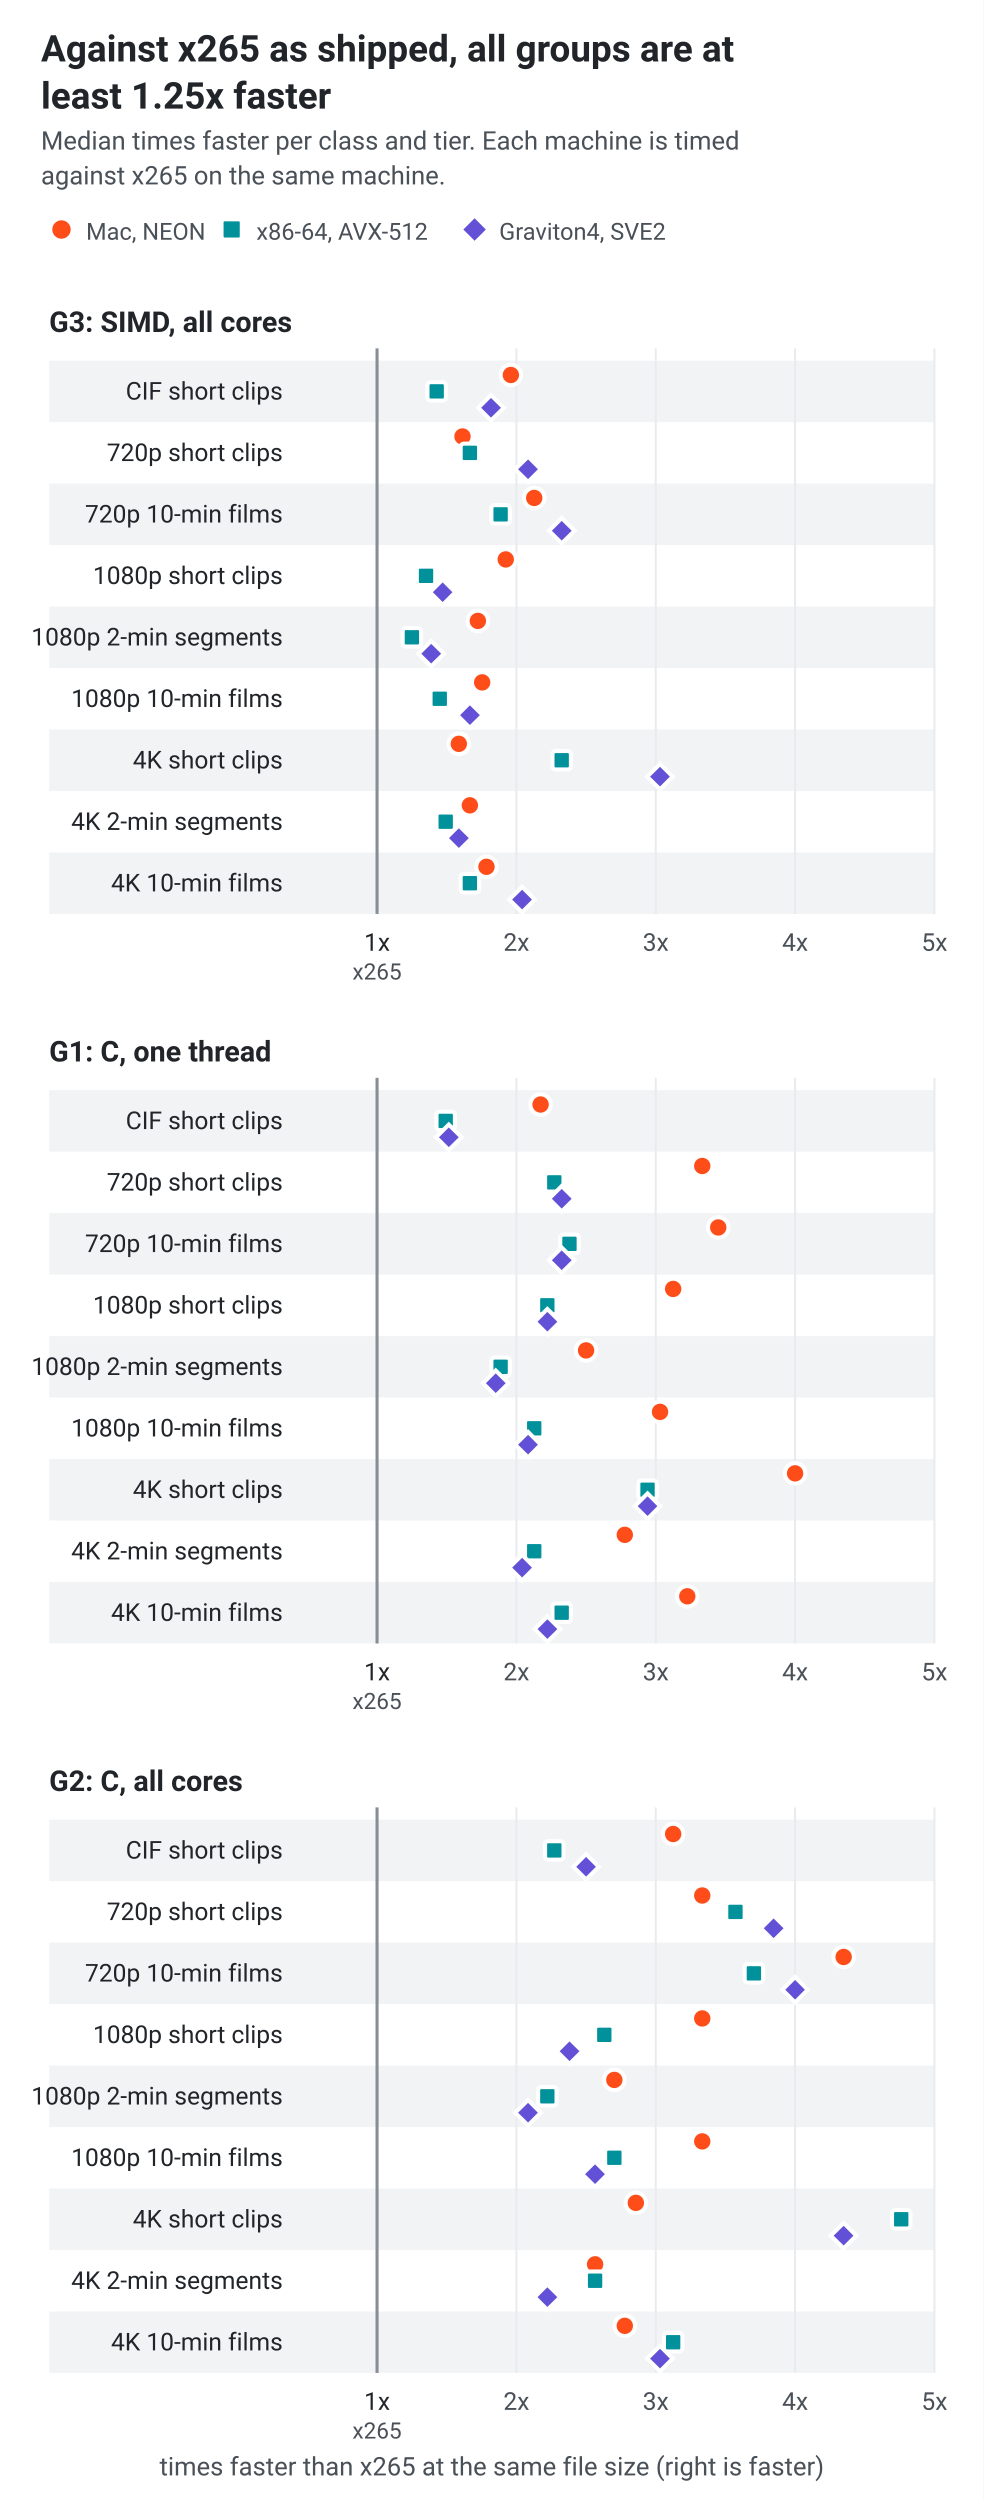
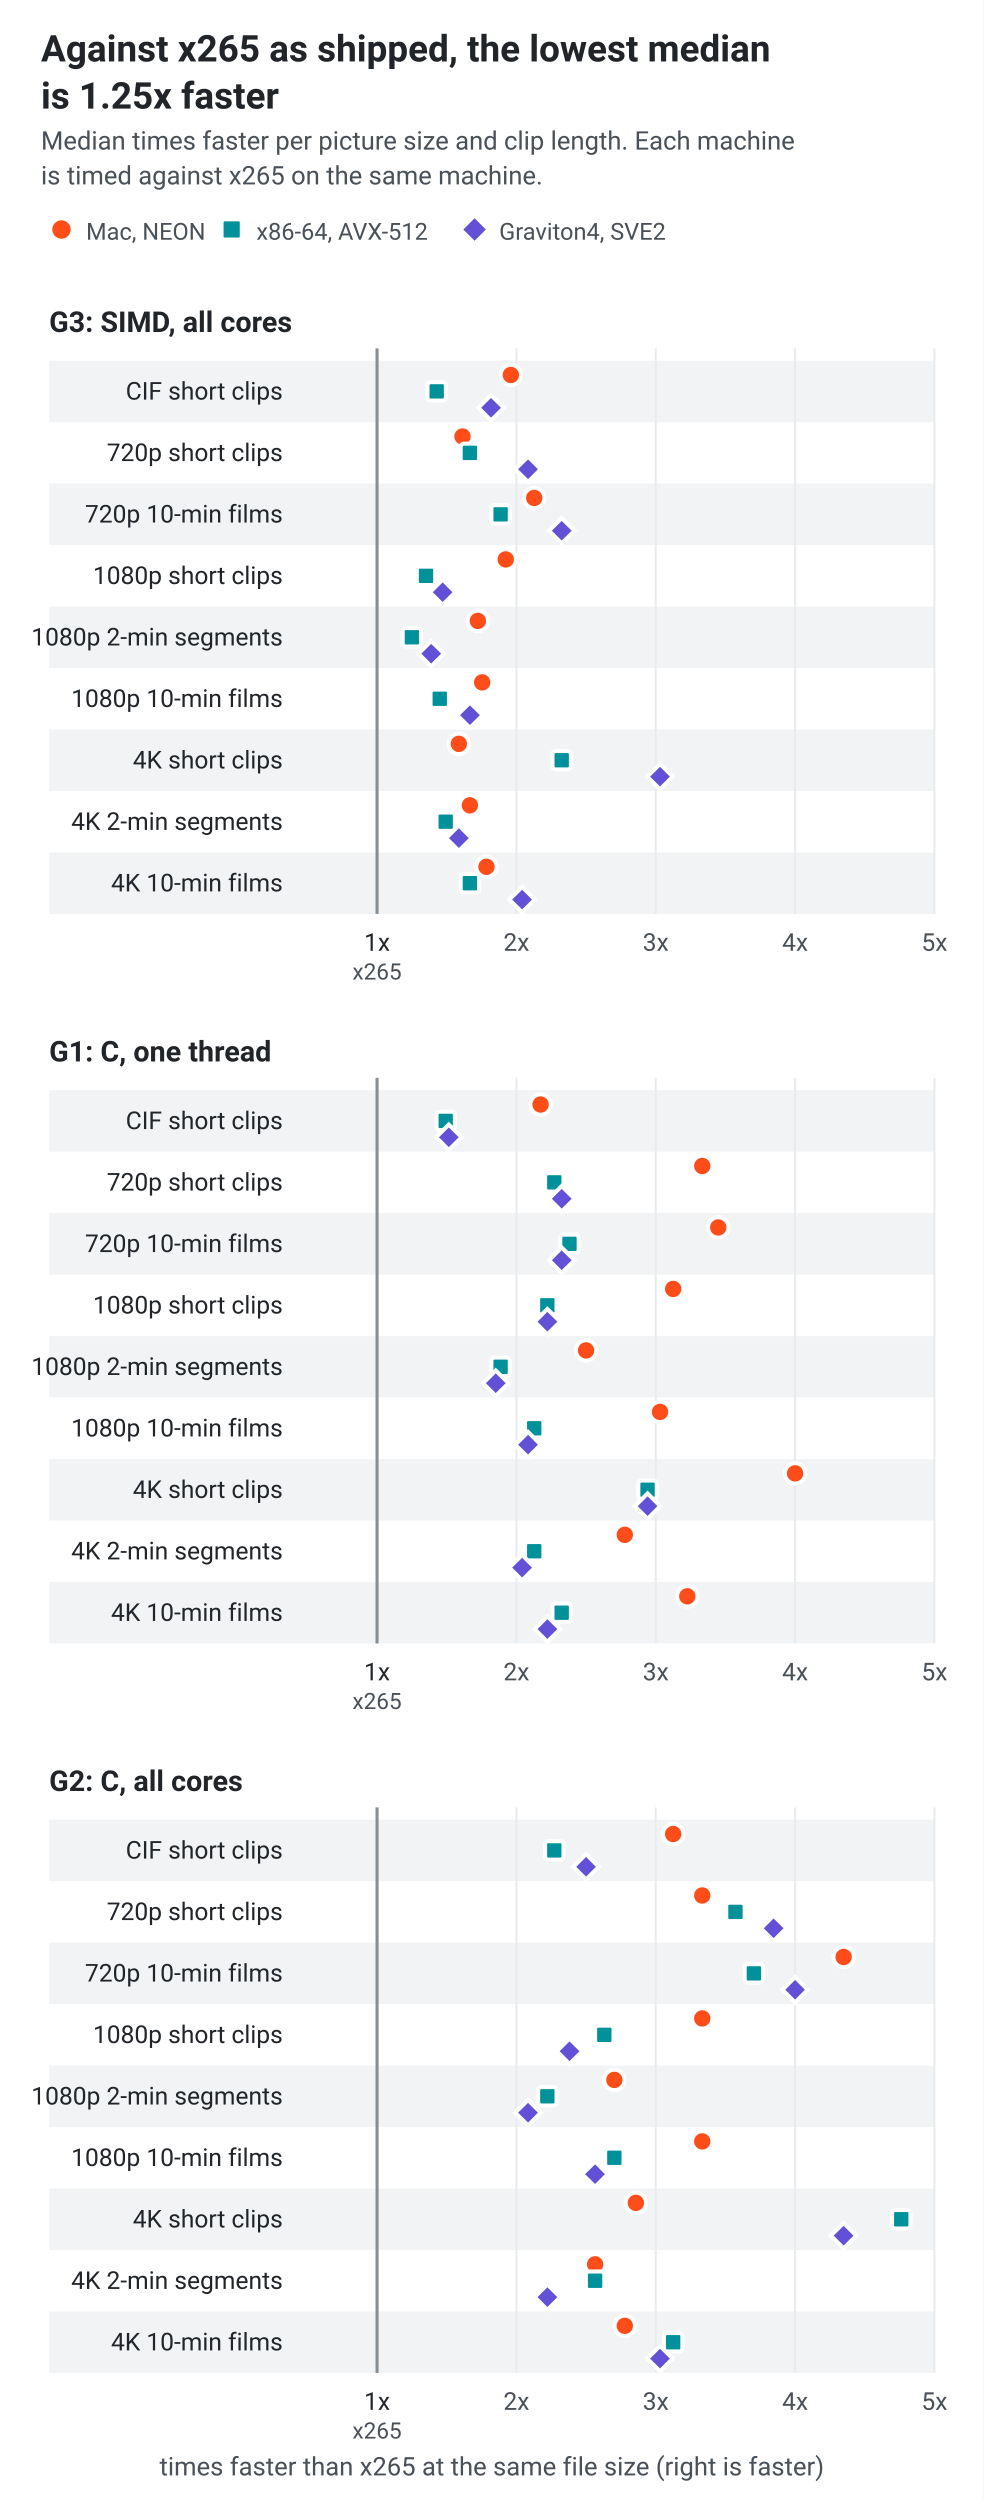
<svg xmlns="http://www.w3.org/2000/svg" width="480" height="1220" viewBox="0 0 480 1220" role="img">
  <style>
.bg{fill:#ffffff}.t1{fill:#212529}.t2{fill:#495057}.grid{stroke:#e9ecef}
.base{stroke:#868e96}.ring{stroke:#ffffff}.med{stroke:#212529}.band{fill:#f1f3f5}
.s1{fill:#ff4d1a}.s2{fill:#00919a}.s3{fill:#6250d6}.sx{fill:#868e96}
.l1{stroke:#ff4d1a}.l2{stroke:#00919a}.l3{stroke:#6250d6}.lx{stroke:#868e96}.span{stroke:#dee2e6}
.note{fill:#b8330a}.wash{fill:#ffe8dc}
text{font-family:system-ui,-apple-system,"Segoe UI",Roboto,Helvetica,Arial,sans-serif}
@media (prefers-color-scheme:dark){
.bg{fill:#1b1c1e}.t1{fill:#e9ecee}.t2{fill:#b6bcc1}.grid{stroke:#2e3135}
.base{stroke:#8f959a}.ring{stroke:#1b1c1e}.med{stroke:#e9ecee}.band{fill:#23262a}
.s1{fill:#ff4d1a}.s2{fill:#12a3ad}.s3{fill:#9085e9}.sx{fill:#8f959a}
.l1{stroke:#ff4d1a}.l2{stroke:#12a3ad}.l3{stroke:#9085e9}.lx{stroke:#8f959a}.span{stroke:#3a3e43}
.note{fill:#ff8a5c}.wash{fill:#45200f}}
</style>
  <rect width="100%" height="100%" class="bg" />
-   <text x="20" y="30" font-size="18" class="t1" font-weight="600">Against x265 as shipped, all groups are at</text>
-   <text x="20" y="53" font-size="18" class="t1" font-weight="600">least 1.25x faster</text>
-   <text x="20" y="73" font-size="12.5" class="t2">Median times faster per class and tier. Each machine is timed</text>
-   <text x="20" y="90" font-size="12.5" class="t2">against x265 on the same machine.</text>
+   <text x="20" y="30" font-size="18" class="t1" font-weight="600">Against x265 as shipped, the lowest median</text>
+   <text x="20" y="53" font-size="18" class="t1" font-weight="600">is 1.25x faster</text>
+   <text x="20" y="73" font-size="12.5" class="t2">Median times faster per picture size and clip length. Each machine</text>
+   <text x="20" y="90" font-size="12.5" class="t2">is timed against x265 on the same machine.</text>
  <g transform="translate(0 26)">
    <circle cx="30.0" cy="86.0" r="5.5" class="s1 ring" stroke-width="2" />
    <text x="42.0" y="91.0" font-size="11.5" class="t2" text-anchor="start">Mac, NEON</text>
    <rect x="108.1" y="81.0" width="9.9" height="9.9" rx="1.5" class="s2 ring" stroke-width="2" />
    <text x="125.1" y="91.0" font-size="11.5" class="t2" text-anchor="start">x86-64, AVX-512</text>
    <polygon points="231.6,79.1 238.5,86.0 231.6,92.9 224.7,86.0" class="s3 ring" stroke-width="2" />
    <text x="243.6" y="91.0" font-size="11.5" class="t2" text-anchor="start">Graviton4, SVE2</text>
    <rect x="24" y="150.0" width="432" height="30" class="band" />
    <text x="138.0" y="169.0" font-size="12" class="t1" text-anchor="end">CIF short clips</text>
    <text x="138.0" y="199.0" font-size="12" class="t1" text-anchor="end">720p short clips</text>
    <rect x="24" y="210.0" width="432" height="30" class="band" />
    <text x="138.0" y="229.0" font-size="12" class="t1" text-anchor="end">720p 10-min films</text>
    <text x="138.0" y="259.0" font-size="12" class="t1" text-anchor="end">1080p short clips</text>
    <rect x="24" y="270.0" width="432" height="30" class="band" />
    <text x="138.0" y="289.0" font-size="12" class="t1" text-anchor="end">1080p 2-min segments</text>
    <text x="138.0" y="319.0" font-size="12" class="t1" text-anchor="end">1080p 10-min films</text>
    <rect x="24" y="330.0" width="432" height="30" class="band" />
    <text x="138.0" y="349.0" font-size="12" class="t1" text-anchor="end">4K short clips</text>
    <text x="138.0" y="379.0" font-size="12" class="t1" text-anchor="end">4K 2-min segments</text>
    <rect x="24" y="390.0" width="432" height="30" class="band" />
    <text x="138.0" y="409.0" font-size="12" class="t1" text-anchor="end">4K 10-min films</text>
    <text x="24.0" y="136.0" font-size="14" class="t1" text-anchor="start" font-weight="600">G3: SIMD, all cores</text>
    <line x1="252.0" y1="144.0" x2="252.0" y2="420.0" class="grid" stroke-width="1" />
    <text x="252.0" y="438.0" font-size="12" class="t2" text-anchor="middle">2x</text>
    <line x1="320.0" y1="144.0" x2="320.0" y2="420.0" class="grid" stroke-width="1" />
    <text x="320.0" y="438.0" font-size="12" class="t2" text-anchor="middle">3x</text>
    <line x1="388.0" y1="144.0" x2="388.0" y2="420.0" class="grid" stroke-width="1" />
    <text x="388.0" y="438.0" font-size="12" class="t2" text-anchor="middle">4x</text>
    <line x1="456.0" y1="144.0" x2="456.0" y2="420.0" class="grid" stroke-width="1" />
    <text x="456.0" y="438.0" font-size="12" class="t2" text-anchor="middle">5x</text>
    <line x1="184.0" y1="144.0" x2="184.0" y2="420.0" class="base" stroke-width="1.5" />
    <text x="184.0" y="438.0" font-size="12" class="t1" text-anchor="middle">1x</text>
    <text x="184.0" y="452.0" font-size="11" class="t2" text-anchor="middle">x265</text>
    <circle cx="249.3" cy="157.0" r="5" class="s1 ring" stroke-width="2" />
    <rect x="208.6" y="160.5" width="9.0" height="9.0" rx="1.5" class="s2 ring" stroke-width="2" />
    <polygon points="239.6,166.8 245.9,173.0 239.6,179.2 233.4,173.0" class="s3 ring" stroke-width="2" />
    <circle cx="225.7" cy="187.0" r="5" class="s1 ring" stroke-width="2" />
    <rect x="224.8" y="190.5" width="9.0" height="9.0" rx="1.5" class="s2 ring" stroke-width="2" />
    <polygon points="257.7,196.8 263.9,203.0 257.7,209.2 251.4,203.0" class="s3 ring" stroke-width="2" />
    <circle cx="260.7" cy="217.0" r="5" class="s1 ring" stroke-width="2" />
    <rect x="239.8" y="220.5" width="9.0" height="9.0" rx="1.5" class="s2 ring" stroke-width="2" />
    <polygon points="274.1,226.8 280.4,233.0 274.1,239.2 267.9,233.0" class="s3 ring" stroke-width="2" />
    <circle cx="246.8" cy="247.0" r="5" class="s1 ring" stroke-width="2" />
    <rect x="203.4" y="250.5" width="9.0" height="9.0" rx="1.5" class="s2 ring" stroke-width="2" />
    <polygon points="216.0,256.8 222.2,263.0 216.0,269.2 209.8,263.0" class="s3 ring" stroke-width="2" />
    <circle cx="233.2" cy="277.0" r="5" class="s1 ring" stroke-width="2" />
    <rect x="196.5" y="280.5" width="9.0" height="9.0" rx="1.5" class="s2 ring" stroke-width="2" />
    <polygon points="210.4,286.8 216.7,293.0 210.4,299.2 204.2,293.0" class="s3 ring" stroke-width="2" />
    <circle cx="235.3" cy="307.0" r="5" class="s1 ring" stroke-width="2" />
    <rect x="210.1" y="310.5" width="9.0" height="9.0" rx="1.5" class="s2 ring" stroke-width="2" />
    <polygon points="229.3,316.8 235.6,323.0 229.3,329.2 223.1,323.0" class="s3 ring" stroke-width="2" />
    <circle cx="223.9" cy="337.0" r="5" class="s1 ring" stroke-width="2" />
    <rect x="269.6" y="340.5" width="9.0" height="9.0" rx="1.5" class="s2 ring" stroke-width="2" />
    <polygon points="322.1,346.8 328.3,353.0 322.1,359.2 315.8,353.0" class="s3 ring" stroke-width="2" />
    <circle cx="229.3" cy="367.0" r="5" class="s1 ring" stroke-width="2" />
    <rect x="213.0" y="370.5" width="9.0" height="9.0" rx="1.5" class="s2 ring" stroke-width="2" />
    <polygon points="223.9,376.8 230.2,383.0 223.9,389.2 217.7,383.0" class="s3 ring" stroke-width="2" />
    <circle cx="237.4" cy="397.0" r="5" class="s1 ring" stroke-width="2" />
    <rect x="224.8" y="400.5" width="9.0" height="9.0" rx="1.5" class="s2 ring" stroke-width="2" />
    <polygon points="254.8,406.8 261.0,413.0 254.8,419.2 248.5,413.0" class="s3 ring" stroke-width="2" />
    <rect x="24" y="506.0" width="432" height="30" class="band" />
    <text x="138.0" y="525.0" font-size="12" class="t1" text-anchor="end">CIF short clips</text>
    <text x="138.0" y="555.0" font-size="12" class="t1" text-anchor="end">720p short clips</text>
    <rect x="24" y="566.0" width="432" height="30" class="band" />
    <text x="138.0" y="585.0" font-size="12" class="t1" text-anchor="end">720p 10-min films</text>
    <text x="138.0" y="615.0" font-size="12" class="t1" text-anchor="end">1080p short clips</text>
    <rect x="24" y="626.0" width="432" height="30" class="band" />
    <text x="138.0" y="645.0" font-size="12" class="t1" text-anchor="end">1080p 2-min segments</text>
    <text x="138.0" y="675.0" font-size="12" class="t1" text-anchor="end">1080p 10-min films</text>
    <rect x="24" y="686.0" width="432" height="30" class="band" />
    <text x="138.0" y="705.0" font-size="12" class="t1" text-anchor="end">4K short clips</text>
    <text x="138.0" y="735.0" font-size="12" class="t1" text-anchor="end">4K 2-min segments</text>
    <rect x="24" y="746.0" width="432" height="30" class="band" />
    <text x="138.0" y="765.0" font-size="12" class="t1" text-anchor="end">4K 10-min films</text>
    <text x="24.0" y="492.0" font-size="14" class="t1" text-anchor="start" font-weight="600">G1: C, one thread</text>
    <line x1="252.0" y1="500.0" x2="252.0" y2="776.0" class="grid" stroke-width="1" />
    <text x="252.0" y="794.0" font-size="12" class="t2" text-anchor="middle">2x</text>
    <line x1="320.0" y1="500.0" x2="320.0" y2="776.0" class="grid" stroke-width="1" />
    <text x="320.0" y="794.0" font-size="12" class="t2" text-anchor="middle">3x</text>
    <line x1="388.0" y1="500.0" x2="388.0" y2="776.0" class="grid" stroke-width="1" />
    <text x="388.0" y="794.0" font-size="12" class="t2" text-anchor="middle">4x</text>
    <line x1="456.0" y1="500.0" x2="456.0" y2="776.0" class="grid" stroke-width="1" />
    <text x="456.0" y="794.0" font-size="12" class="t2" text-anchor="middle">5x</text>
    <line x1="184.0" y1="500.0" x2="184.0" y2="776.0" class="base" stroke-width="1.5" />
    <text x="184.0" y="794.0" font-size="12" class="t1" text-anchor="middle">1x</text>
    <text x="184.0" y="808.0" font-size="11" class="t2" text-anchor="middle">x265</text>
    <circle cx="263.8" cy="513.0" r="5" class="s1 ring" stroke-width="2" />
    <rect x="213.0" y="516.5" width="9.0" height="9.0" rx="1.5" class="s2 ring" stroke-width="2" />
    <polygon points="219.0,522.8 225.3,529.0 219.0,535.2 212.8,529.0" class="s3 ring" stroke-width="2" />
    <circle cx="342.7" cy="543.0" r="5" class="s1 ring" stroke-width="2" />
    <rect x="266.0" y="546.5" width="9.0" height="9.0" rx="1.5" class="s2 ring" stroke-width="2" />
    <polygon points="274.1,552.8 280.4,559.0 274.1,565.2 267.9,559.0" class="s3 ring" stroke-width="2" />
    <circle cx="350.5" cy="573.0" r="5" class="s1 ring" stroke-width="2" />
    <rect x="273.4" y="576.5" width="9.0" height="9.0" rx="1.5" class="s2 ring" stroke-width="2" />
    <polygon points="274.1,582.8 280.4,589.0 274.1,595.2 267.9,589.0" class="s3 ring" stroke-width="2" />
    <circle cx="328.5" cy="603.0" r="5" class="s1 ring" stroke-width="2" />
    <rect x="262.6" y="606.5" width="9.0" height="9.0" rx="1.5" class="s2 ring" stroke-width="2" />
    <polygon points="267.1,612.8 273.4,619.0 267.1,625.2 260.9,619.0" class="s3 ring" stroke-width="2" />
    <circle cx="286.0" cy="633.0" r="5" class="s1 ring" stroke-width="2" />
    <rect x="239.8" y="636.5" width="9.0" height="9.0" rx="1.5" class="s2 ring" stroke-width="2" />
    <polygon points="241.9,642.8 248.2,649.0 241.9,655.2 235.7,649.0" class="s3 ring" stroke-width="2" />
    <circle cx="322.1" cy="663.0" r="5" class="s1 ring" stroke-width="2" />
    <rect x="256.2" y="666.5" width="9.0" height="9.0" rx="1.5" class="s2 ring" stroke-width="2" />
    <polygon points="257.7,672.8 263.9,679.0 257.7,685.2 251.4,679.0" class="s3 ring" stroke-width="2" />
    <circle cx="388.0" cy="693.0" r="5" class="s1 ring" stroke-width="2" />
    <rect x="311.5" y="696.5" width="9.0" height="9.0" rx="1.5" class="s2 ring" stroke-width="2" />
    <polygon points="316.0,702.8 322.2,709.0 316.0,715.2 309.8,709.0" class="s3 ring" stroke-width="2" />
    <circle cx="304.9" cy="723.0" r="5" class="s1 ring" stroke-width="2" />
    <rect x="256.2" y="726.5" width="9.0" height="9.0" rx="1.5" class="s2 ring" stroke-width="2" />
    <polygon points="254.8,732.8 261.0,739.0 254.8,745.2 248.5,739.0" class="s3 ring" stroke-width="2" />
    <circle cx="335.4" cy="753.0" r="5" class="s1 ring" stroke-width="2" />
    <rect x="269.6" y="756.5" width="9.0" height="9.0" rx="1.5" class="s2 ring" stroke-width="2" />
    <polygon points="267.1,762.8 273.4,769.0 267.1,775.2 260.9,769.0" class="s3 ring" stroke-width="2" />
    <rect x="24" y="862.0" width="432" height="30" class="band" />
    <text x="138.0" y="881.0" font-size="12" class="t1" text-anchor="end">CIF short clips</text>
    <text x="138.0" y="911.0" font-size="12" class="t1" text-anchor="end">720p short clips</text>
    <rect x="24" y="922.0" width="432" height="30" class="band" />
    <text x="138.0" y="941.0" font-size="12" class="t1" text-anchor="end">720p 10-min films</text>
    <text x="138.0" y="971.0" font-size="12" class="t1" text-anchor="end">1080p short clips</text>
    <rect x="24" y="982.0" width="432" height="30" class="band" />
    <text x="138.0" y="1001.0" font-size="12" class="t1" text-anchor="end">1080p 2-min segments</text>
    <text x="138.0" y="1031.0" font-size="12" class="t1" text-anchor="end">1080p 10-min films</text>
    <rect x="24" y="1042.0" width="432" height="30" class="band" />
    <text x="138.0" y="1061.0" font-size="12" class="t1" text-anchor="end">4K short clips</text>
    <text x="138.0" y="1091.0" font-size="12" class="t1" text-anchor="end">4K 2-min segments</text>
    <rect x="24" y="1102.0" width="432" height="30" class="band" />
    <text x="138.0" y="1121.0" font-size="12" class="t1" text-anchor="end">4K 10-min films</text>
    <text x="24.0" y="848.0" font-size="14" class="t1" text-anchor="start" font-weight="600">G2: C, all cores</text>
    <line x1="252.0" y1="856.0" x2="252.0" y2="1132.0" class="grid" stroke-width="1" />
    <text x="252.0" y="1150.0" font-size="12" class="t2" text-anchor="middle">2x</text>
    <line x1="320.0" y1="856.0" x2="320.0" y2="1132.0" class="grid" stroke-width="1" />
    <text x="320.0" y="1150.0" font-size="12" class="t2" text-anchor="middle">3x</text>
    <line x1="388.0" y1="856.0" x2="388.0" y2="1132.0" class="grid" stroke-width="1" />
    <text x="388.0" y="1150.0" font-size="12" class="t2" text-anchor="middle">4x</text>
    <line x1="456.0" y1="856.0" x2="456.0" y2="1132.0" class="grid" stroke-width="1" />
    <text x="456.0" y="1150.0" font-size="12" class="t2" text-anchor="middle">5x</text>
    <line x1="184.0" y1="856.0" x2="184.0" y2="1132.0" class="base" stroke-width="1.5" />
    <text x="184.0" y="1150.0" font-size="12" class="t1" text-anchor="middle">1x</text>
    <text x="184.0" y="1164.0" font-size="11" class="t2" text-anchor="middle">x265</text>
    <circle cx="328.5" cy="869.0" r="5" class="s1 ring" stroke-width="2" />
    <rect x="266.0" y="872.5" width="9.0" height="9.0" rx="1.5" class="s2 ring" stroke-width="2" />
    <polygon points="286.0,878.8 292.2,885.0 286.0,891.2 279.8,885.0" class="s3 ring" stroke-width="2" />
    <circle cx="342.7" cy="899.0" r="5" class="s1 ring" stroke-width="2" />
    <rect x="354.4" y="902.5" width="9.0" height="9.0" rx="1.5" class="s2 ring" stroke-width="2" />
    <polygon points="377.5,908.8 383.8,915.0 377.5,921.2 371.3,915.0" class="s3 ring" stroke-width="2" />
    <circle cx="411.7" cy="929.0" r="5" class="s1 ring" stroke-width="2" />
    <rect x="363.4" y="932.5" width="9.0" height="9.0" rx="1.5" class="s2 ring" stroke-width="2" />
    <polygon points="388.0,938.8 394.2,945.0 388.0,951.2 381.8,945.0" class="s3 ring" stroke-width="2" />
    <circle cx="342.7" cy="959.0" r="5" class="s1 ring" stroke-width="2" />
    <rect x="290.4" y="962.5" width="9.0" height="9.0" rx="1.5" class="s2 ring" stroke-width="2" />
    <polygon points="277.9,968.8 284.2,975.0 277.9,981.2 271.7,975.0" class="s3 ring" stroke-width="2" />
    <circle cx="299.8" cy="989.0" r="5" class="s1 ring" stroke-width="2" />
    <rect x="262.6" y="992.5" width="9.0" height="9.0" rx="1.5" class="s2 ring" stroke-width="2" />
    <polygon points="257.7,998.8 263.9,1005.0 257.7,1011.2 251.4,1005.0" class="s3 ring" stroke-width="2" />
    <circle cx="342.7" cy="1019.0" r="5" class="s1 ring" stroke-width="2" />
    <rect x="295.3" y="1022.5" width="9.0" height="9.0" rx="1.5" class="s2 ring" stroke-width="2" />
    <polygon points="290.4,1028.8 296.6,1035.0 290.4,1041.2 284.1,1035.0" class="s3 ring" stroke-width="2" />
    <circle cx="310.3" cy="1049.0" r="5" class="s1 ring" stroke-width="2" />
    <rect x="435.3" y="1052.5" width="9.0" height="9.0" rx="1.5" class="s2 ring" stroke-width="2" />
    <polygon points="411.7,1058.8 417.9,1065.0 411.7,1071.2 405.4,1065.0" class="s3 ring" stroke-width="2" />
    <circle cx="290.4" cy="1079.0" r="5" class="s1 ring" stroke-width="2" />
    <rect x="285.9" y="1082.5" width="9.0" height="9.0" rx="1.5" class="s2 ring" stroke-width="2" />
    <polygon points="267.1,1088.8 273.4,1095.0 267.1,1101.2 260.9,1095.0" class="s3 ring" stroke-width="2" />
    <circle cx="304.9" cy="1109.0" r="5" class="s1 ring" stroke-width="2" />
    <rect x="324.0" y="1112.5" width="9.0" height="9.0" rx="1.5" class="s2 ring" stroke-width="2" />
    <polygon points="322.1,1118.8 328.3,1125.0 322.1,1131.2 315.8,1125.0" class="s3 ring" stroke-width="2" />
    <text x="240.0" y="1182.0" font-size="12.5" class="t2" text-anchor="middle">times faster than x265 at the same file size (right is faster)</text>
  </g>
</svg>
